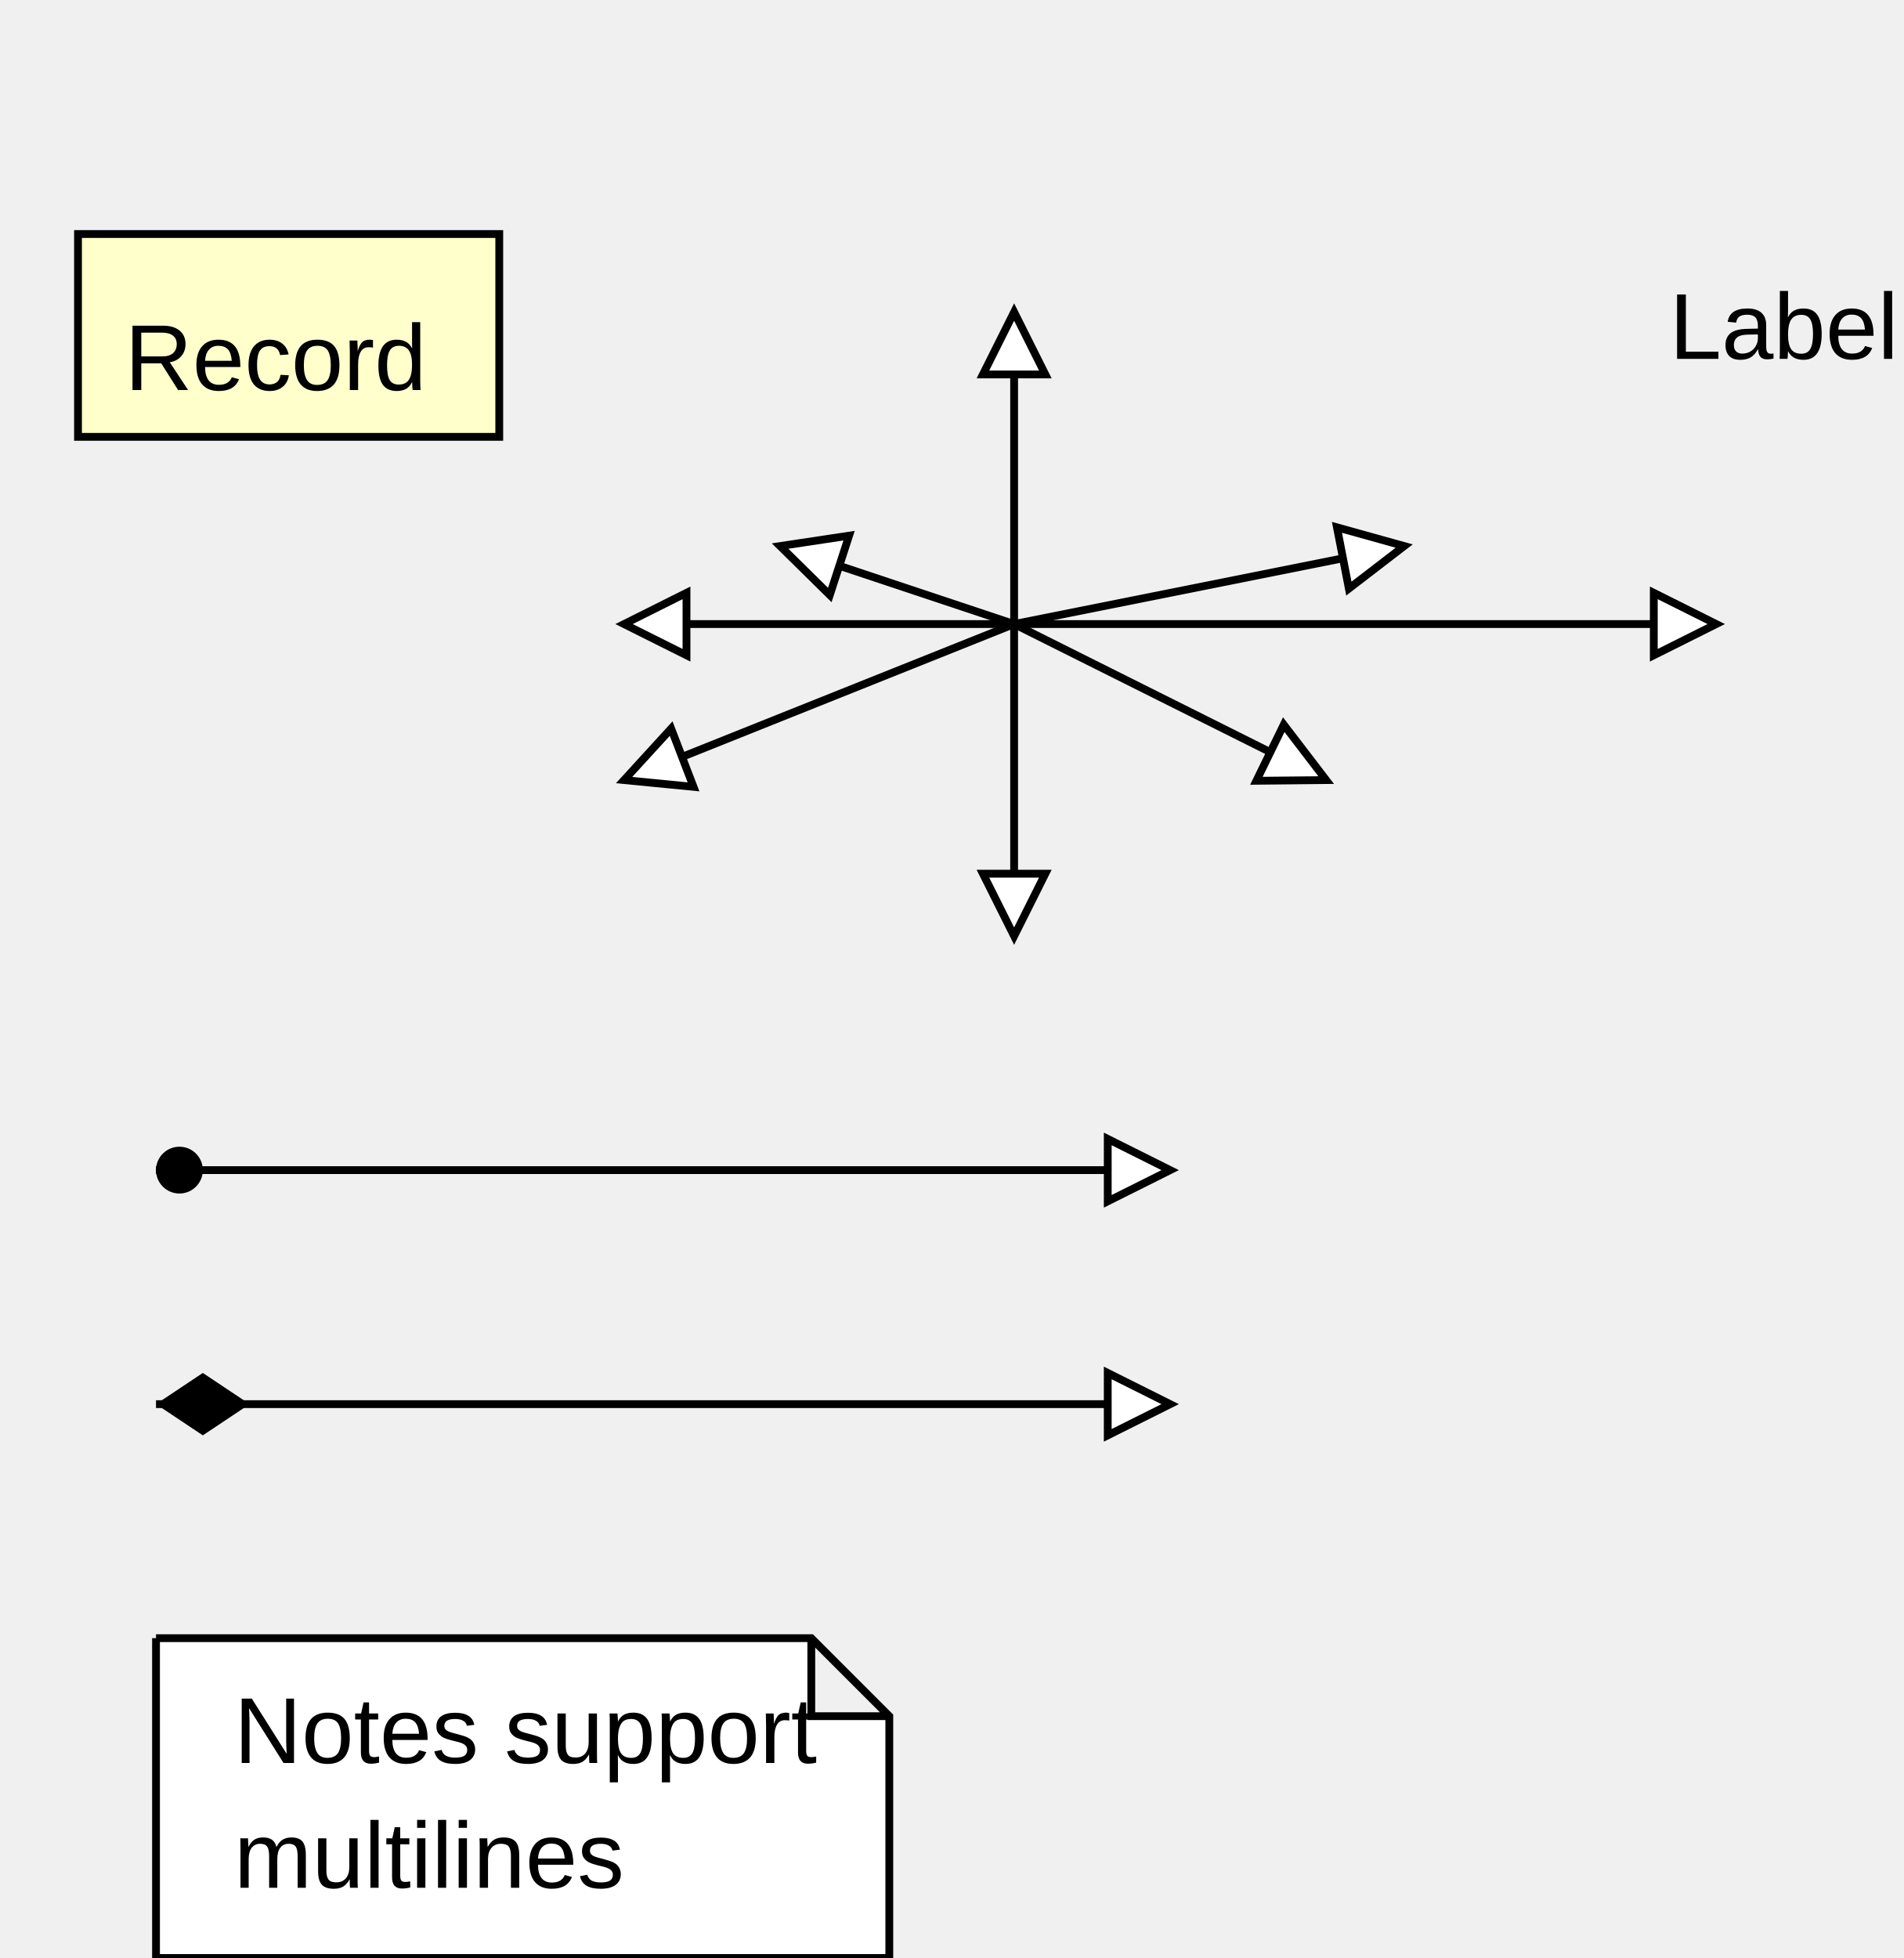
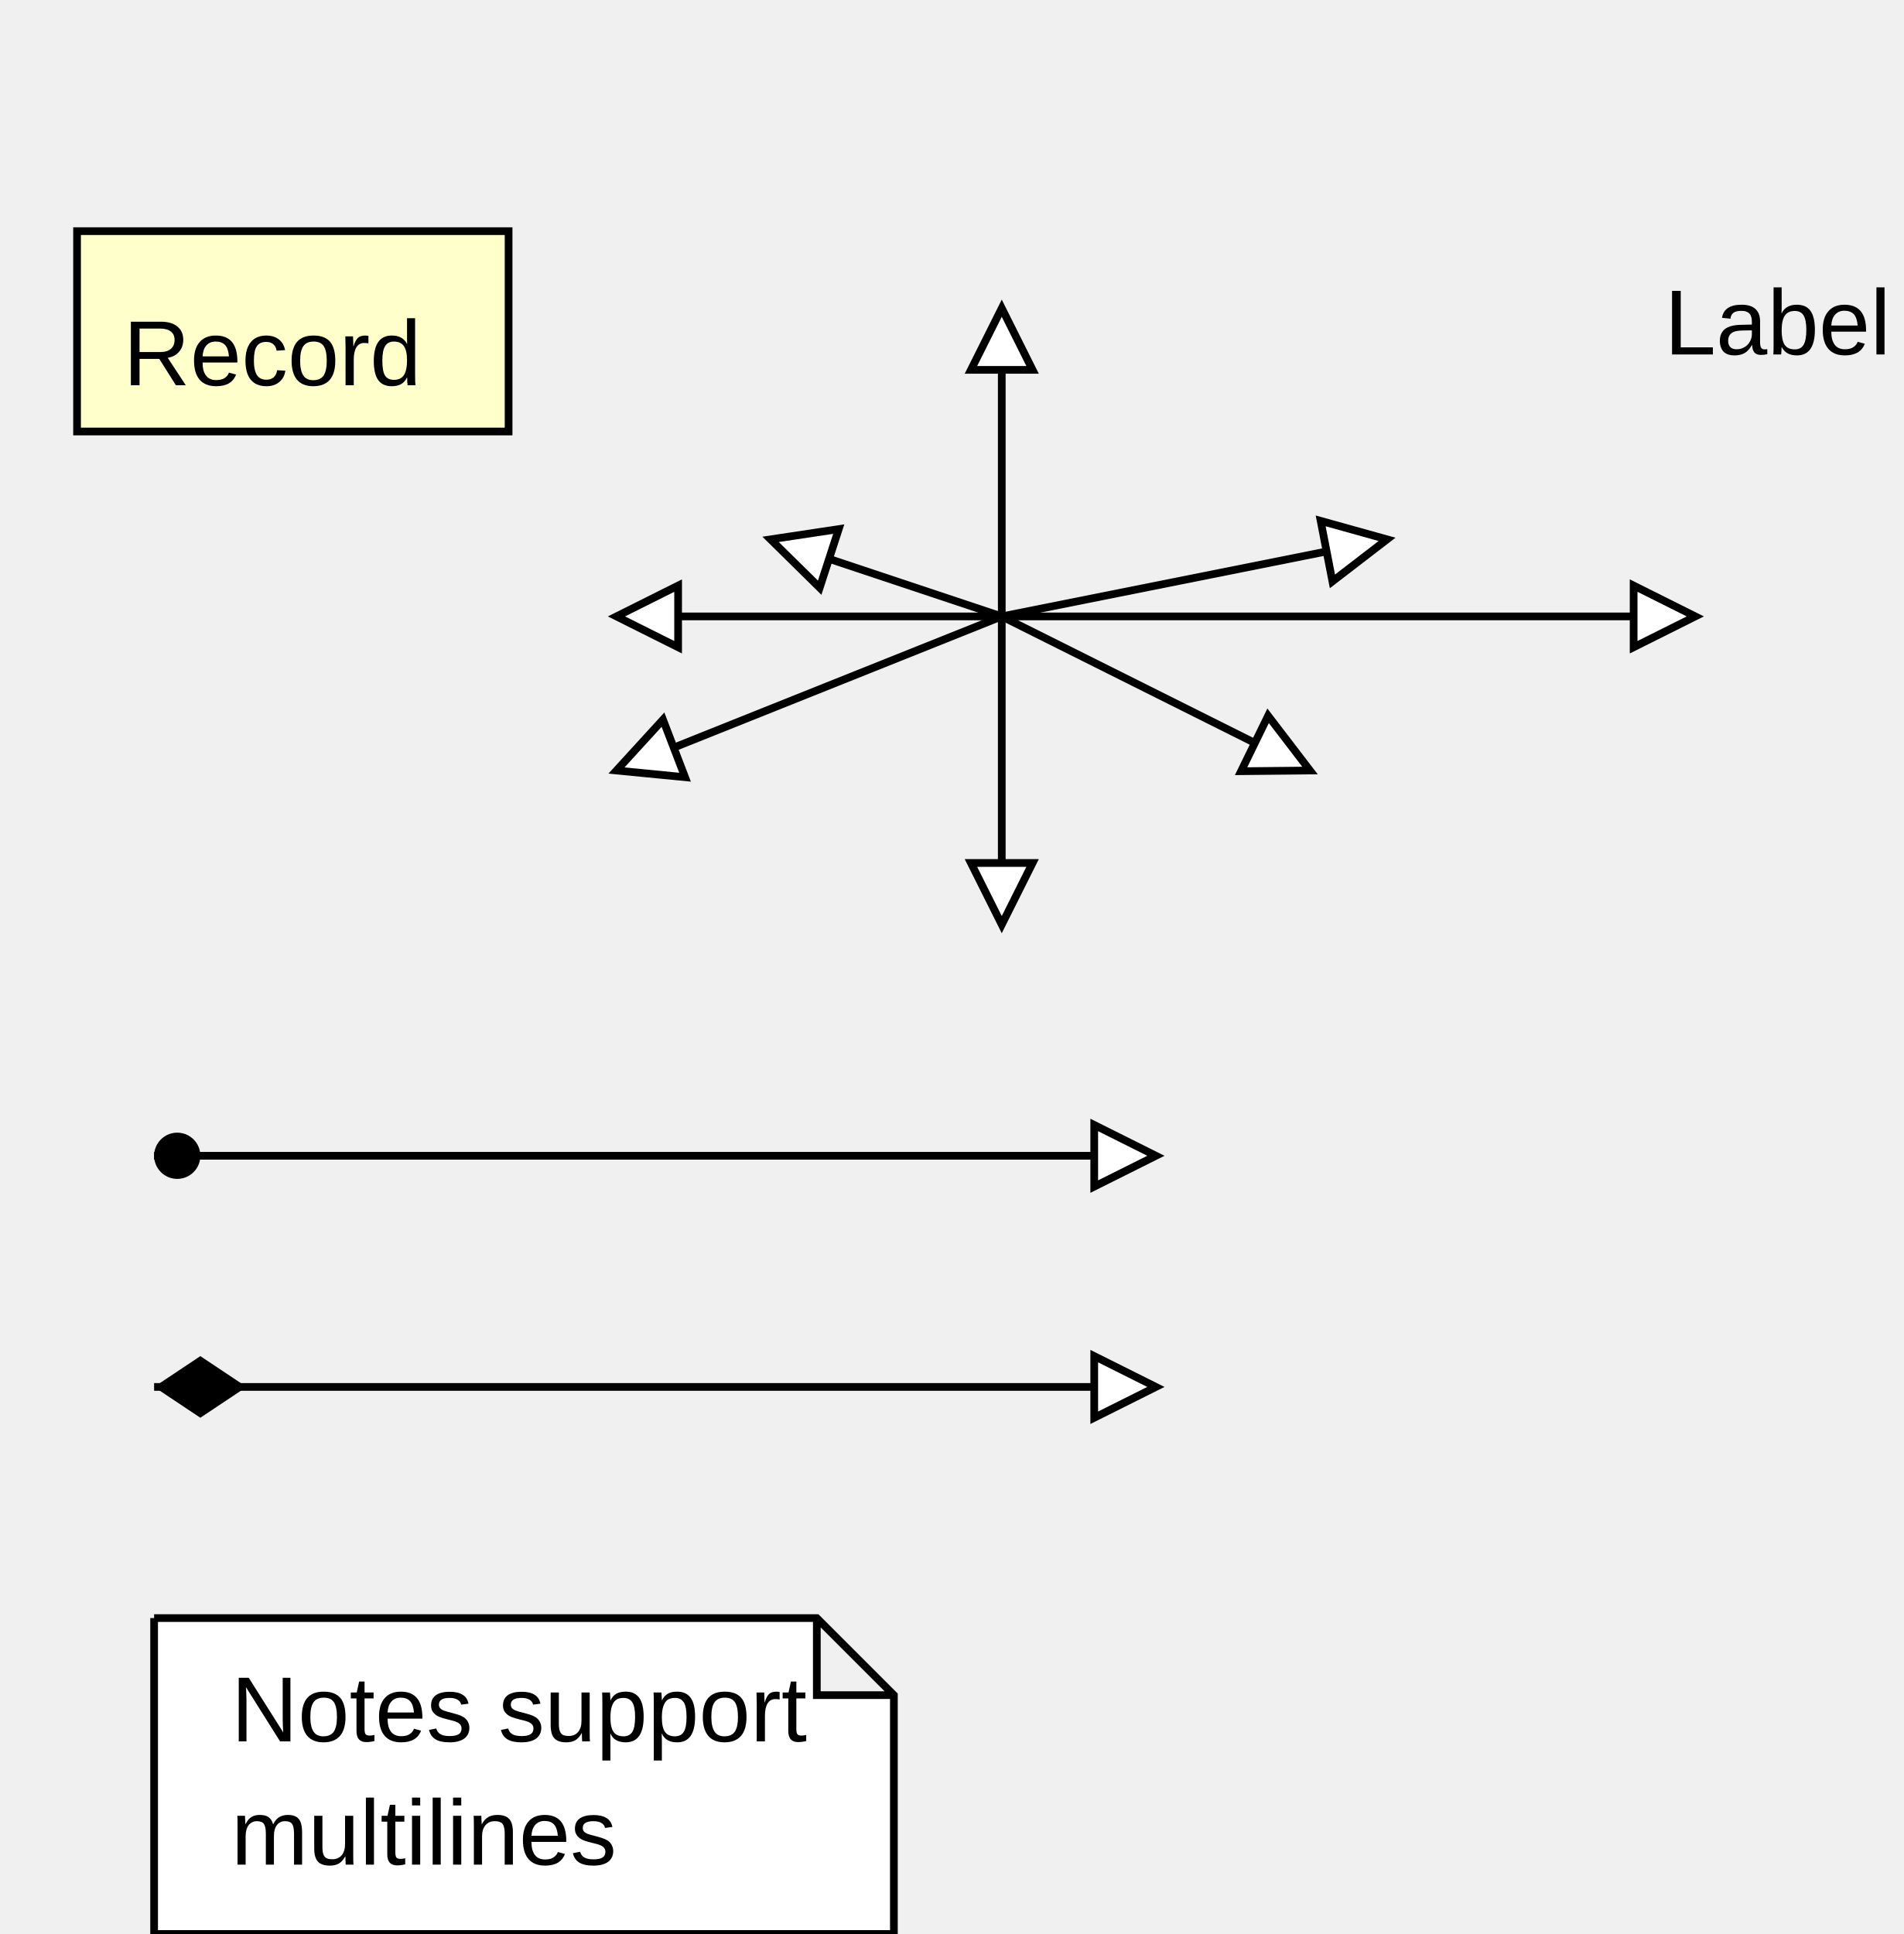
- <svg xmlns="http://www.w3.org/2000/svg" width="244" height="251" font-family="Arial, Helvetica, sans-serif">
-   <rect stroke="black" fill="#ffffcc" x="10" y="30" width="54" height="26" />
+ <svg xmlns="http://www.w3.org/2000/svg" width="247" height="251" font-family="Arial, Helvetica, sans-serif">
+   <rect stroke="black" fill="#ffffcc" x="10" y="30" width="56" height="26" />
  <text font-family="Arial,Helvetica,sans-serif" font-size="12px" x="16" y="50">Record</text>
  <path stroke="black" d="M130,80 L180,70" />
  <g transform="rotate(-11 180 70)">
    <path stroke="black" fill="#ffffff" d="M180,70 l-8,-4 l 0,8 Z" />
  </g>
  <path stroke="black" d="M130,80 L100,70" />
  <g transform="rotate(198 100 70)">
    <path stroke="black" fill="#ffffff" d="M100,70 l-8,-4 l 0,8 Z" />
  </g>
  <path stroke="black" d="M130,80 L80,100" />
  <g transform="rotate(159 80 100)">
    <path stroke="black" fill="#ffffff" d="M80,100 l-8,-4 l 0,8 Z" />
  </g>
  <path stroke="black" d="M130,80 L170,100" />
  <g transform="rotate(26 170 100)">
    <path stroke="black" fill="#ffffff" d="M170,100 l-8,-4 l 0,8 Z" />
  </g>
  <path stroke="black" d="M130,80 L220,80" />
  <g transform="rotate(0 220 80)">
    <path stroke="black" fill="#ffffff" d="M220,80 l-8,-4 l 0,8 Z" />
  </g>
  <path stroke="black" d="M130,80 L80,80" />
  <g transform="rotate(180 80 80)">
    <path stroke="black" fill="#ffffff" d="M80,80 l-8,-4 l 0,8 Z" />
  </g>
  <path stroke="black" d="M130,80 L130,40" />
  <g transform="rotate(-90 130 40)">
    <path stroke="black" fill="#ffffff" d="M130,40 l-8,-4 l 0,8 Z" />
  </g>
  <path stroke="black" d="M130,80 L130,120" />
  <g transform="rotate(90 130 120)">
    <path stroke="black" fill="#ffffff" d="M130,120 l-8,-4 l 0,8 Z" />
  </g>
-   <text font-family="Arial,Helvetica,sans-serif" font-size="12px" x="214" y="46">Label</text>
+   <text font-family="Arial,Helvetica,sans-serif" font-size="12px" x="216" y="46">Label</text>
  <path stroke="black" d="M20,150 L150,150" />
  <g transform="rotate(0 20 150)">
    <circle class="arrow-tail" cx="23" cy="150" r="3" />\n</g>
  <g transform="rotate(0 150 150)">
    <path stroke="black" fill="#ffffff" d="M150,150 l-8,-4 l 0,8 Z" />
  </g>
  <path stroke="black" d="M20,180 L150,180" />
  <g transform="rotate(0 20 180)">
    <path class="arrow-tail" d="M20,180 l 6,-4 6,4 -6,4 -6,-4" />
  </g>
  <g transform="rotate(0 150 180)">
    <path stroke="black" fill="#ffffff" d="M150,180 l-8,-4 l 0,8 Z" />
  </g>
-   <path stroke="black" fill="#ffffff" d="M20,210 v 41 h 94 v -31 l -10,-10 L 20,210 M114,220 h -10 v -10" />
+   <path stroke="black" fill="#ffffff" d="M20,210 v 41 h 96 v -31 l -10,-10 L 20,210 M116,220 h -10 v -10" />
  <text font-family="Arial,Helvetica,sans-serif" font-size="12px" x="30" y="226">Notes support</text>
  <text font-family="Arial,Helvetica,sans-serif" font-size="12px" x="30" y="242">multilines</text>
</svg>
